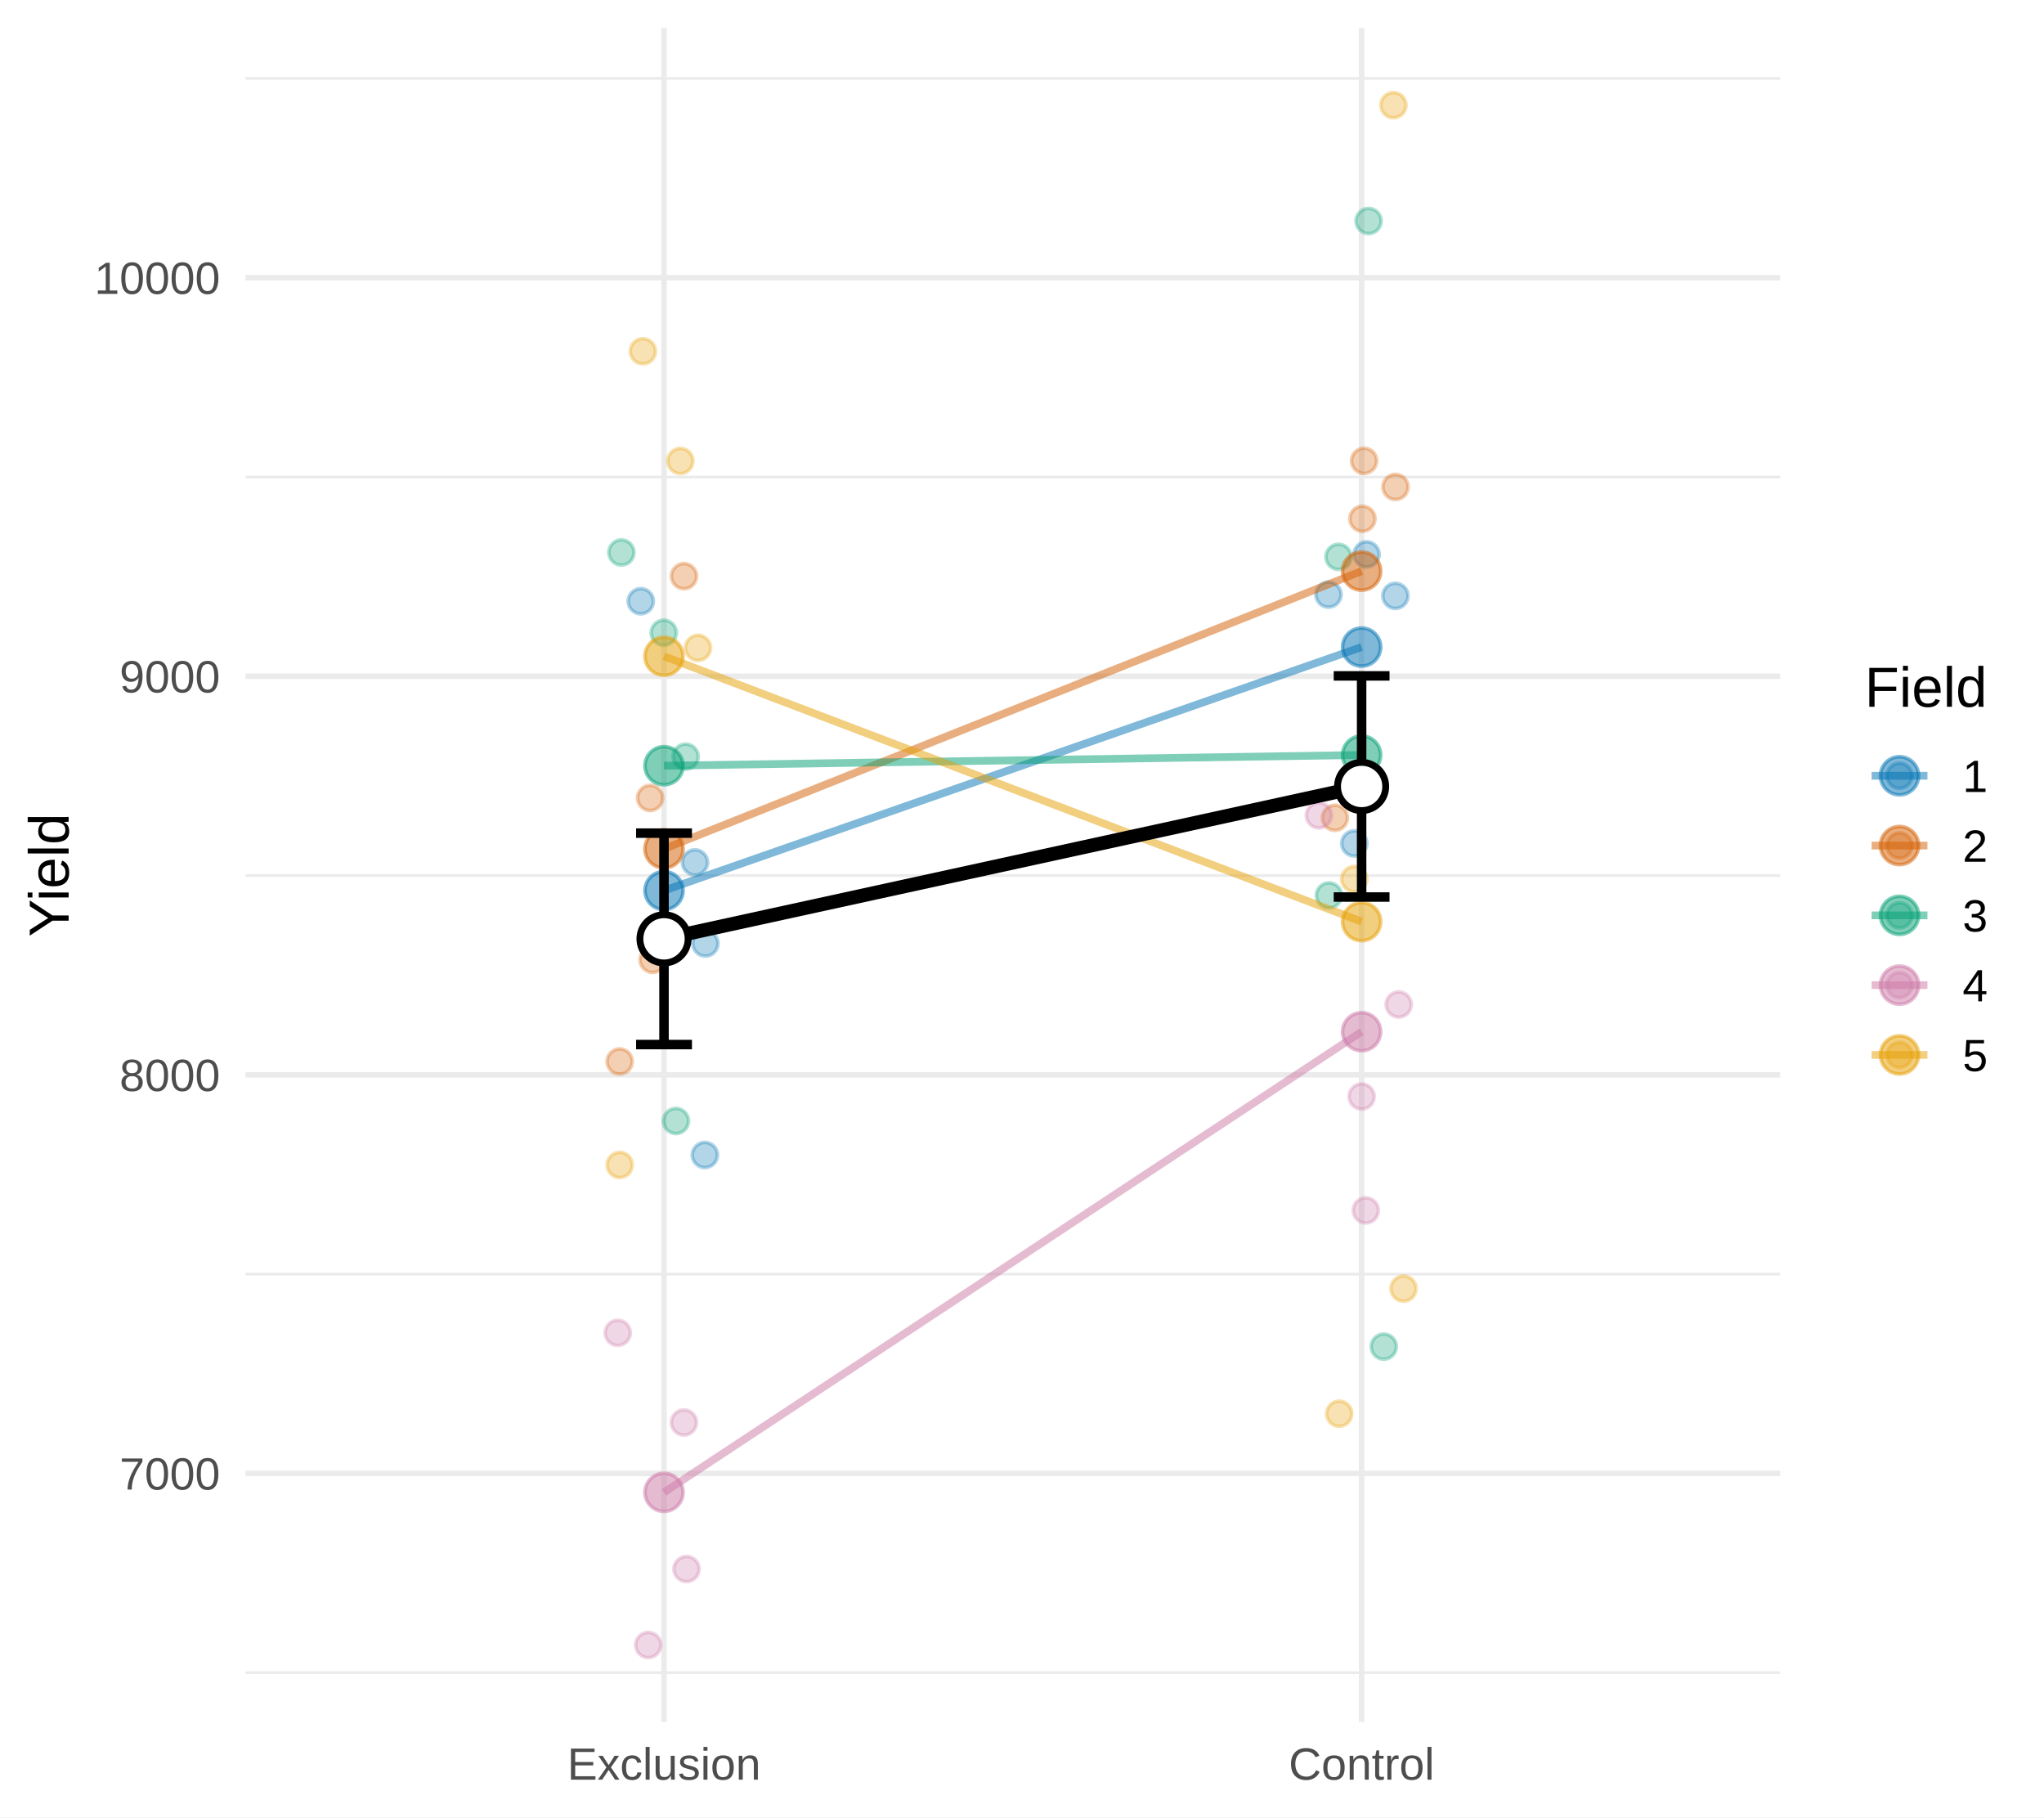
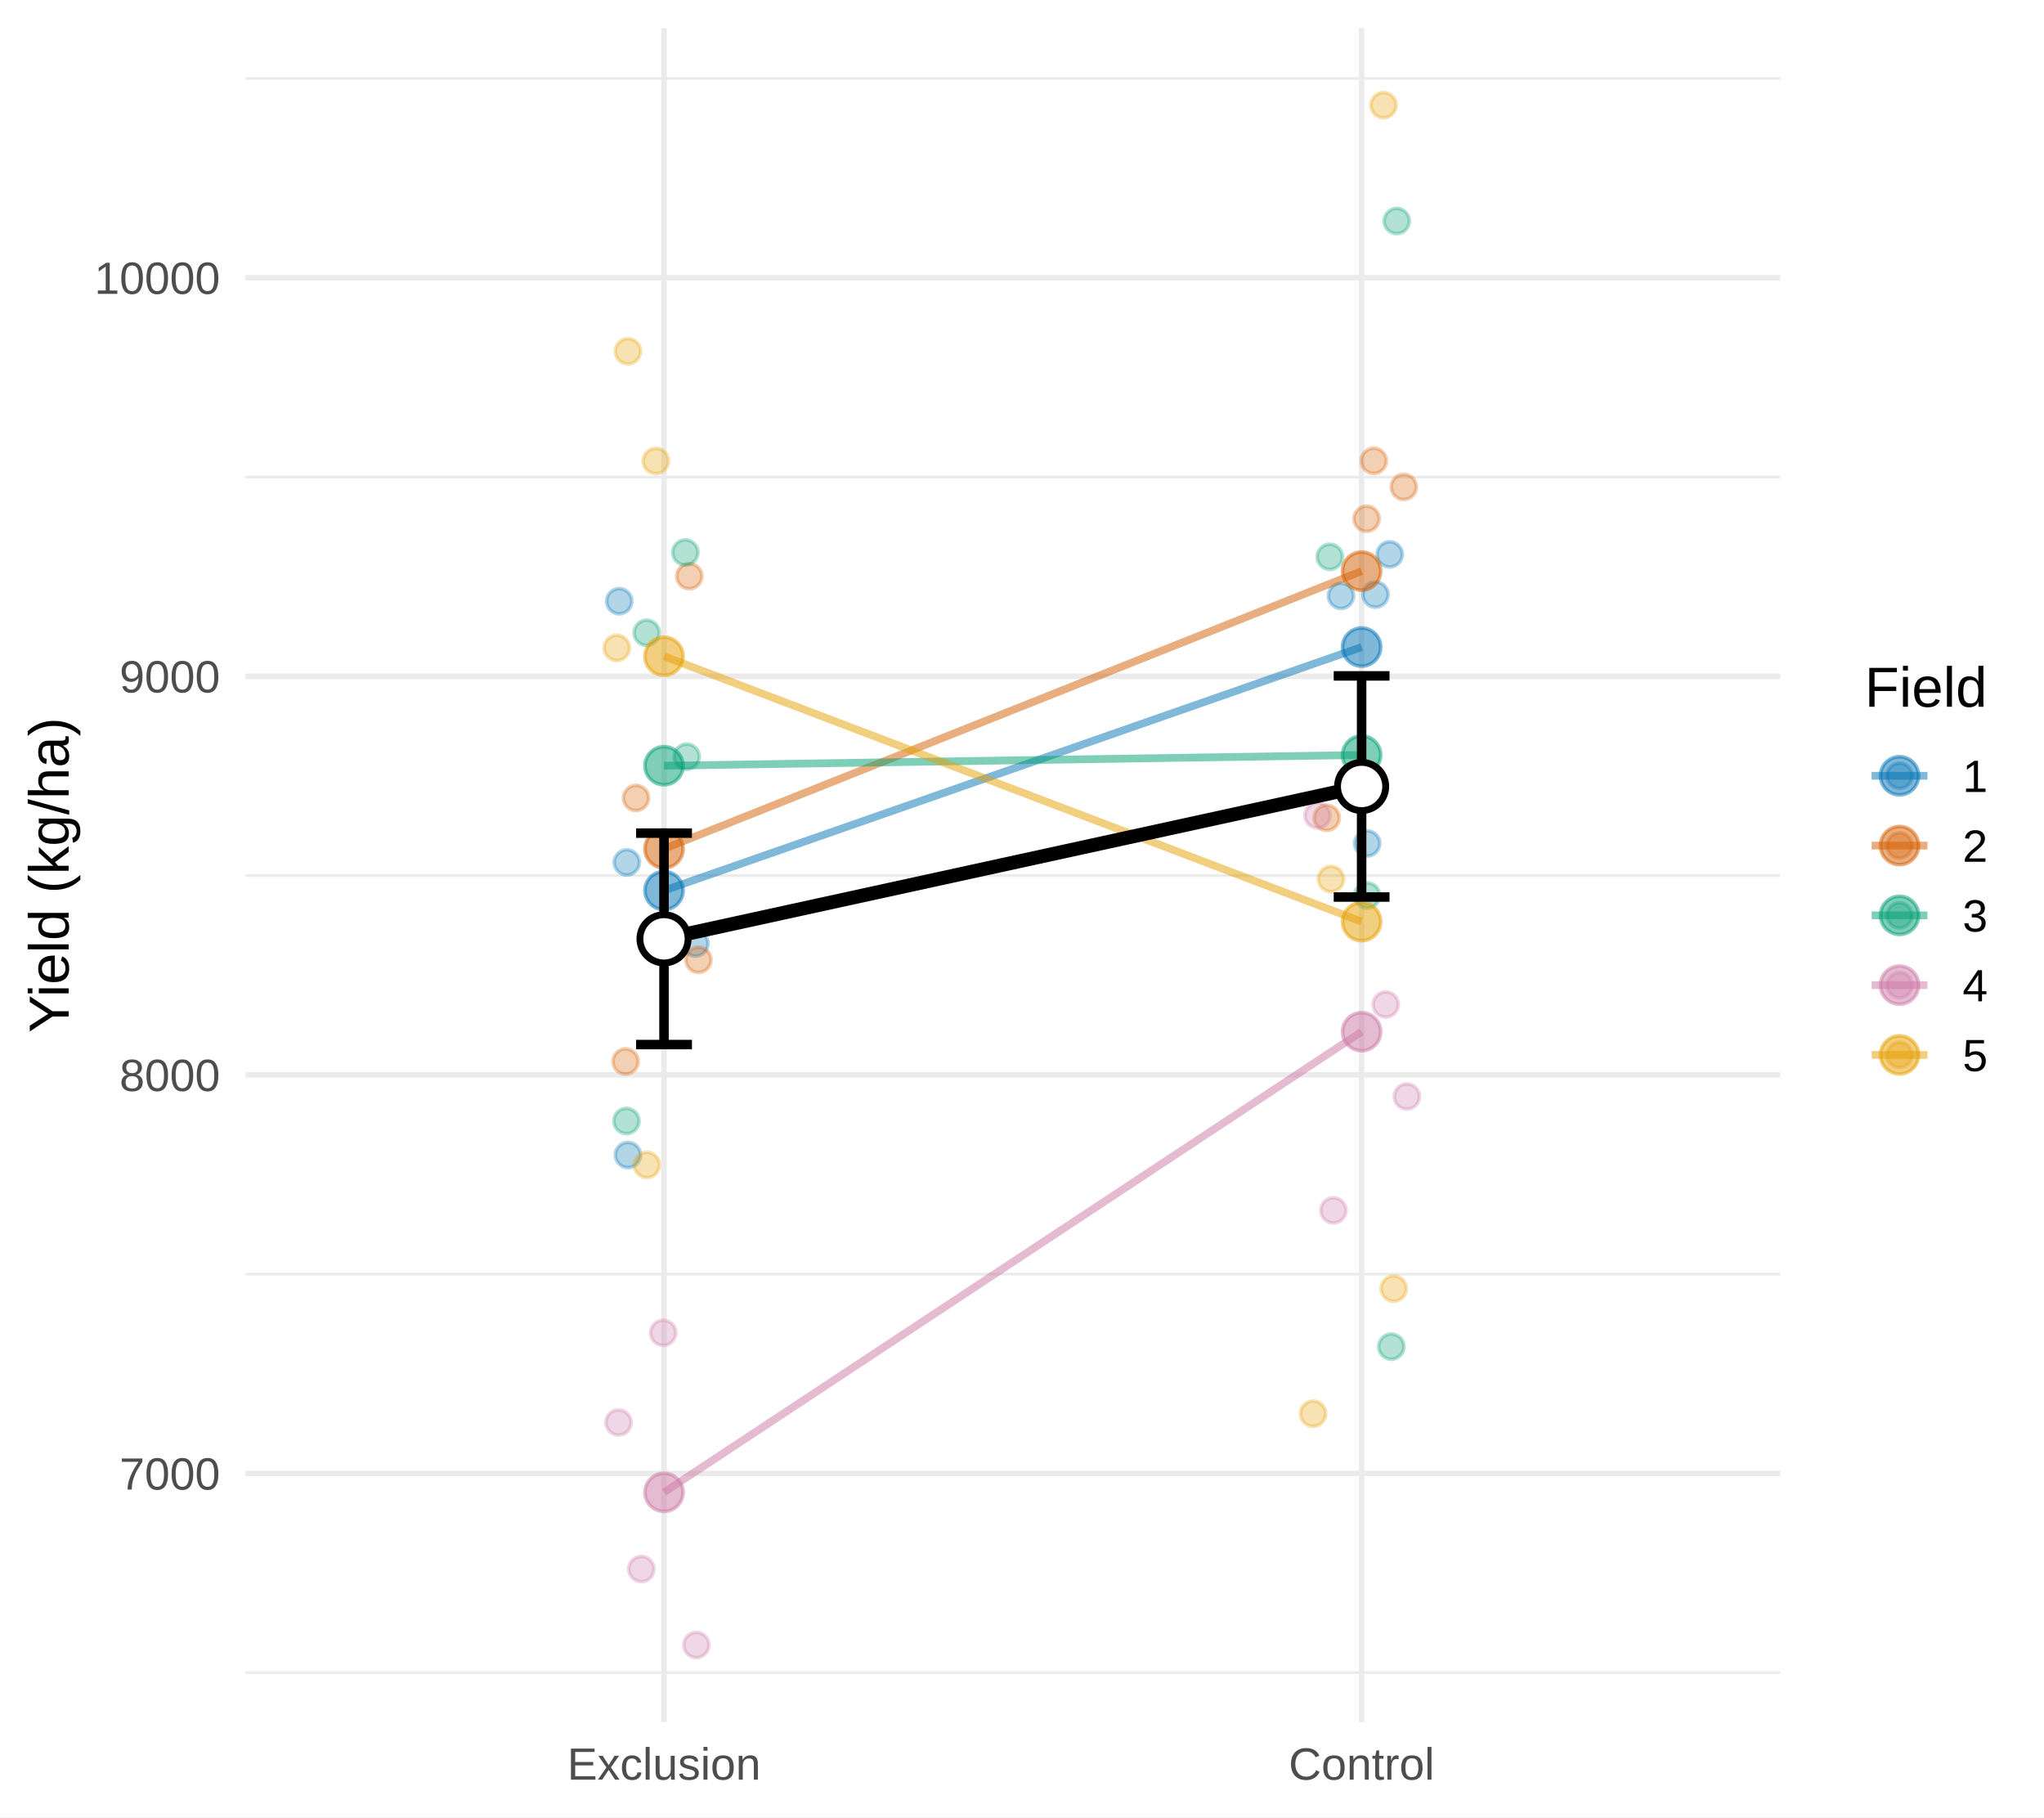
<svg xmlns="http://www.w3.org/2000/svg" width="506.25pt" height="450.00pt" viewBox="0 0 506.25 450.00">
  <g class="svglite">
    <defs>
      <style type="text/css">
    .svglite line, .svglite polyline, .svglite polygon, .svglite path, .svglite rect, .svglite circle {
      fill: none;
      stroke: #000000;
      stroke-linecap: round;
      stroke-linejoin: round;
      stroke-miterlimit: 10.00;
    }
    .svglite text {
      white-space: pre;
    }
    .svglite g.glyphgroup path {
      fill: inherit;
      stroke: none;
    }
  </style>
    </defs>
    <rect width="100%" height="100%" style="stroke: none; fill: #FFFFFF;" />
    <defs>
      <clipPath id="cpMC4wMHw1MDYuMjV8MC4wMHw0NTAuMDA=">
        <rect x="0.00" y="0.00" width="506.25" height="450.00" />
      </clipPath>
    </defs>
    <g clip-path="url(#cpMC4wMHw1MDYuMjV8MC4wMHw0NTAuMDA=)">
      <rect x="0.00" y="0.00" width="506.25" height="450.00" style="stroke-width: 1.36; stroke: none; fill: #FFFFFF;" />
    </g>
    <defs>
      <clipPath id="cpNjAuODB8NDQwLjkxfDYuOTd8NDI2LjM4">
        <rect x="60.80" y="6.97" width="380.11" height="419.41" />
      </clipPath>
    </defs>
    <g clip-path="url(#cpNjAuODB8NDQwLjkxfDYuOTd8NDI2LjM4)">
      <polyline points="60.80,414.17 440.91,414.17 " style="stroke-width: 0.68; stroke: #EBEBEB; stroke-linecap: butt;" />
      <polyline points="60.80,315.49 440.91,315.49 " style="stroke-width: 0.68; stroke: #EBEBEB; stroke-linecap: butt;" />
      <polyline points="60.80,216.80 440.91,216.80 " style="stroke-width: 0.68; stroke: #EBEBEB; stroke-linecap: butt;" />
      <polyline points="60.80,118.11 440.91,118.11 " style="stroke-width: 0.68; stroke: #EBEBEB; stroke-linecap: butt;" />
      <polyline points="60.80,19.42 440.91,19.42 " style="stroke-width: 0.68; stroke: #EBEBEB; stroke-linecap: butt;" />
      <polyline points="60.80,364.83 440.91,364.83 " style="stroke-width: 1.36; stroke: #EBEBEB; stroke-linecap: butt;" />
      <polyline points="60.80,266.14 440.91,266.14 " style="stroke-width: 1.36; stroke: #EBEBEB; stroke-linecap: butt;" />
      <polyline points="60.80,167.45 440.91,167.45 " style="stroke-width: 1.36; stroke: #EBEBEB; stroke-linecap: butt;" />
      <polyline points="60.80,68.76 440.91,68.76 " style="stroke-width: 1.36; stroke: #EBEBEB; stroke-linecap: butt;" />
      <polyline points="164.46,426.38 164.46,6.97 " style="stroke-width: 1.36; stroke: #EBEBEB; stroke-linecap: butt;" />
      <polyline points="337.24,426.38 337.24,6.97 " style="stroke-width: 1.36; stroke: #EBEBEB; stroke-linecap: butt;" />
-       <circle cx="174.58" cy="285.99" r="3.12" style="stroke-width: 0.90; stroke: #0072B2; stroke-opacity: 0.30; fill: #0072B2; fill-opacity: 0.30;" />
-       <circle cx="174.71" cy="233.63" r="3.12" style="stroke-width: 0.90; stroke: #0072B2; stroke-opacity: 0.30; fill: #0072B2; fill-opacity: 0.30;" />
-       <circle cx="172.13" cy="213.54" r="3.12" style="stroke-width: 0.90; stroke: #0072B2; stroke-opacity: 0.30; fill: #0072B2; fill-opacity: 0.30;" />
-       <circle cx="158.71" cy="148.87" r="3.12" style="stroke-width: 0.90; stroke: #0072B2; stroke-opacity: 0.30; fill: #0072B2; fill-opacity: 0.30;" />
-       <circle cx="345.61" cy="147.54" r="3.12" style="stroke-width: 0.90; stroke: #0072B2; stroke-opacity: 0.30; fill: #0072B2; fill-opacity: 0.30;" />
-       <circle cx="329.03" cy="147.22" r="3.12" style="stroke-width: 0.90; stroke: #0072B2; stroke-opacity: 0.30; fill: #0072B2; fill-opacity: 0.30;" />
-       <circle cx="338.47" cy="137.27" r="3.12" style="stroke-width: 0.90; stroke: #0072B2; stroke-opacity: 0.30; fill: #0072B2; fill-opacity: 0.30;" />
-       <circle cx="335.43" cy="208.84" r="3.12" style="stroke-width: 0.90; stroke: #0072B2; stroke-opacity: 0.30; fill: #0072B2; fill-opacity: 0.30;" />
-       <circle cx="161.64" cy="237.67" r="3.12" style="stroke-width: 0.90; stroke: #D55E00; stroke-opacity: 0.30; fill: #D55E00; fill-opacity: 0.30;" />
-       <circle cx="161.02" cy="197.58" r="3.12" style="stroke-width: 0.90; stroke: #D55E00; stroke-opacity: 0.30; fill: #D55E00; fill-opacity: 0.30;" />
-       <circle cx="169.41" cy="142.67" r="3.12" style="stroke-width: 0.90; stroke: #D55E00; stroke-opacity: 0.30; fill: #D55E00; fill-opacity: 0.30;" />
-       <circle cx="153.48" cy="262.84" r="3.12" style="stroke-width: 0.90; stroke: #D55E00; stroke-opacity: 0.30; fill: #D55E00; fill-opacity: 0.30;" />
-       <circle cx="330.62" cy="202.50" r="3.12" style="stroke-width: 0.90; stroke: #D55E00; stroke-opacity: 0.30; fill: #D55E00; fill-opacity: 0.30;" />
-       <circle cx="337.86" cy="114.10" r="3.12" style="stroke-width: 0.90; stroke: #D55E00; stroke-opacity: 0.30; fill: #D55E00; fill-opacity: 0.30;" />
-       <circle cx="345.63" cy="120.57" r="3.12" style="stroke-width: 0.90; stroke: #D55E00; stroke-opacity: 0.30; fill: #D55E00; fill-opacity: 0.30;" />
-       <circle cx="337.44" cy="128.45" r="3.12" style="stroke-width: 0.90; stroke: #D55E00; stroke-opacity: 0.30; fill: #D55E00; fill-opacity: 0.30;" />
-       <circle cx="167.41" cy="277.57" r="3.12" style="stroke-width: 0.90; stroke: #009E73; stroke-opacity: 0.30; fill: #009E73; fill-opacity: 0.30;" />
-       <circle cx="169.82" cy="187.36" r="3.12" style="stroke-width: 0.90; stroke: #009E73; stroke-opacity: 0.30; fill: #009E73; fill-opacity: 0.30;" />
-       <circle cx="164.40" cy="156.68" r="3.12" style="stroke-width: 0.90; stroke: #009E73; stroke-opacity: 0.30; fill: #009E73; fill-opacity: 0.30;" />
-       <circle cx="153.91" cy="136.80" r="3.12" style="stroke-width: 0.90; stroke: #009E73; stroke-opacity: 0.30; fill: #009E73; fill-opacity: 0.30;" />
-       <circle cx="342.73" cy="333.44" r="3.12" style="stroke-width: 0.90; stroke: #009E73; stroke-opacity: 0.30; fill: #009E73; fill-opacity: 0.30;" />
-       <circle cx="329.15" cy="221.72" r="3.12" style="stroke-width: 0.90; stroke: #009E73; stroke-opacity: 0.30; fill: #009E73; fill-opacity: 0.30;" />
-       <circle cx="338.97" cy="54.72" r="3.12" style="stroke-width: 0.90; stroke: #009E73; stroke-opacity: 0.30; fill: #009E73; fill-opacity: 0.30;" />
-       <circle cx="331.51" cy="137.88" r="3.12" style="stroke-width: 0.90; stroke: #009E73; stroke-opacity: 0.30; fill: #009E73; fill-opacity: 0.30;" />
-       <circle cx="346.43" cy="248.72" r="3.12" style="stroke-width: 0.90; stroke: #CC79A7; stroke-opacity: 0.30; fill: #CC79A7; fill-opacity: 0.30;" />
-       <circle cx="338.28" cy="299.71" r="3.12" style="stroke-width: 0.90; stroke: #CC79A7; stroke-opacity: 0.30; fill: #CC79A7; fill-opacity: 0.30;" />
-       <circle cx="337.24" cy="271.51" r="3.12" style="stroke-width: 0.90; stroke: #CC79A7; stroke-opacity: 0.30; fill: #CC79A7; fill-opacity: 0.30;" />
-       <circle cx="326.66" cy="201.89" r="3.12" style="stroke-width: 0.90; stroke: #CC79A7; stroke-opacity: 0.30; fill: #CC79A7; fill-opacity: 0.30;" />
-       <circle cx="153.00" cy="330.02" r="3.12" style="stroke-width: 0.90; stroke: #CC79A7; stroke-opacity: 0.30; fill: #CC79A7; fill-opacity: 0.30;" />
-       <circle cx="170.03" cy="388.51" r="3.12" style="stroke-width: 0.90; stroke: #CC79A7; stroke-opacity: 0.30; fill: #CC79A7; fill-opacity: 0.30;" />
-       <circle cx="160.56" cy="407.32" r="3.12" style="stroke-width: 0.90; stroke: #CC79A7; stroke-opacity: 0.30; fill: #CC79A7; fill-opacity: 0.30;" />
-       <circle cx="169.40" cy="352.22" r="3.12" style="stroke-width: 0.90; stroke: #CC79A7; stroke-opacity: 0.30; fill: #CC79A7; fill-opacity: 0.30;" />
-       <circle cx="168.51" cy="114.14" r="3.12" style="stroke-width: 0.90; stroke: #E69F00; stroke-opacity: 0.30; fill: #E69F00; fill-opacity: 0.30;" />
-       <circle cx="159.23" cy="86.98" r="3.12" style="stroke-width: 0.90; stroke: #E69F00; stroke-opacity: 0.30; fill: #E69F00; fill-opacity: 0.30;" />
-       <circle cx="153.49" cy="288.45" r="3.12" style="stroke-width: 0.90; stroke: #E69F00; stroke-opacity: 0.30; fill: #E69F00; fill-opacity: 0.30;" />
-       <circle cx="172.87" cy="160.42" r="3.12" style="stroke-width: 0.90; stroke: #E69F00; stroke-opacity: 0.30; fill: #E69F00; fill-opacity: 0.30;" />
-       <circle cx="347.62" cy="319.08" r="3.12" style="stroke-width: 0.90; stroke: #E69F00; stroke-opacity: 0.30; fill: #E69F00; fill-opacity: 0.30;" />
-       <circle cx="335.43" cy="217.66" r="3.12" style="stroke-width: 0.90; stroke: #E69F00; stroke-opacity: 0.30; fill: #E69F00; fill-opacity: 0.30;" />
-       <circle cx="345.12" cy="26.04" r="3.12" style="stroke-width: 0.90; stroke: #E69F00; stroke-opacity: 0.30; fill: #E69F00; fill-opacity: 0.30;" />
-       <circle cx="331.69" cy="350.05" r="3.12" style="stroke-width: 0.90; stroke: #E69F00; stroke-opacity: 0.30; fill: #E69F00; fill-opacity: 0.30;" />
+       <circle cx="155.53" cy="285.99" r="3.12" style="stroke-width: 0.90; stroke: #0072B2; stroke-opacity: 0.30; fill: #0072B2; fill-opacity: 0.30;" />
+       <circle cx="172.24" cy="233.63" r="3.12" style="stroke-width: 0.90; stroke: #0072B2; stroke-opacity: 0.30; fill: #0072B2; fill-opacity: 0.30;" />
+       <circle cx="155.25" cy="213.54" r="3.12" style="stroke-width: 0.90; stroke: #0072B2; stroke-opacity: 0.30; fill: #0072B2; fill-opacity: 0.30;" />
+       <circle cx="153.37" cy="148.87" r="3.12" style="stroke-width: 0.90; stroke: #0072B2; stroke-opacity: 0.30; fill: #0072B2; fill-opacity: 0.30;" />
+       <circle cx="332.13" cy="147.54" r="3.12" style="stroke-width: 0.90; stroke: #0072B2; stroke-opacity: 0.30; fill: #0072B2; fill-opacity: 0.30;" />
+       <circle cx="340.68" cy="147.22" r="3.12" style="stroke-width: 0.90; stroke: #0072B2; stroke-opacity: 0.30; fill: #0072B2; fill-opacity: 0.30;" />
+       <circle cx="344.20" cy="137.27" r="3.12" style="stroke-width: 0.90; stroke: #0072B2; stroke-opacity: 0.30; fill: #0072B2; fill-opacity: 0.30;" />
+       <circle cx="338.62" cy="208.84" r="3.12" style="stroke-width: 0.90; stroke: #0072B2; stroke-opacity: 0.30; fill: #0072B2; fill-opacity: 0.30;" />
+       <circle cx="172.99" cy="237.67" r="3.12" style="stroke-width: 0.90; stroke: #D55E00; stroke-opacity: 0.30; fill: #D55E00; fill-opacity: 0.30;" />
+       <circle cx="157.53" cy="197.58" r="3.12" style="stroke-width: 0.90; stroke: #D55E00; stroke-opacity: 0.30; fill: #D55E00; fill-opacity: 0.30;" />
+       <circle cx="170.72" cy="142.67" r="3.12" style="stroke-width: 0.90; stroke: #D55E00; stroke-opacity: 0.30; fill: #D55E00; fill-opacity: 0.30;" />
+       <circle cx="154.94" cy="262.84" r="3.12" style="stroke-width: 0.90; stroke: #D55E00; stroke-opacity: 0.30; fill: #D55E00; fill-opacity: 0.30;" />
+       <circle cx="328.60" cy="202.50" r="3.12" style="stroke-width: 0.90; stroke: #D55E00; stroke-opacity: 0.30; fill: #D55E00; fill-opacity: 0.30;" />
+       <circle cx="340.26" cy="114.10" r="3.12" style="stroke-width: 0.90; stroke: #D55E00; stroke-opacity: 0.30; fill: #D55E00; fill-opacity: 0.30;" />
+       <circle cx="347.69" cy="120.57" r="3.12" style="stroke-width: 0.90; stroke: #D55E00; stroke-opacity: 0.30; fill: #D55E00; fill-opacity: 0.30;" />
+       <circle cx="338.47" cy="128.45" r="3.12" style="stroke-width: 0.90; stroke: #D55E00; stroke-opacity: 0.30; fill: #D55E00; fill-opacity: 0.30;" />
+       <circle cx="155.16" cy="277.57" r="3.12" style="stroke-width: 0.90; stroke: #009E73; stroke-opacity: 0.30; fill: #009E73; fill-opacity: 0.30;" />
+       <circle cx="170.08" cy="187.36" r="3.12" style="stroke-width: 0.90; stroke: #009E73; stroke-opacity: 0.30; fill: #009E73; fill-opacity: 0.30;" />
+       <circle cx="160.17" cy="156.68" r="3.12" style="stroke-width: 0.90; stroke: #009E73; stroke-opacity: 0.30; fill: #009E73; fill-opacity: 0.30;" />
+       <circle cx="169.74" cy="136.80" r="3.12" style="stroke-width: 0.90; stroke: #009E73; stroke-opacity: 0.30; fill: #009E73; fill-opacity: 0.30;" />
+       <circle cx="344.60" cy="333.44" r="3.12" style="stroke-width: 0.90; stroke: #009E73; stroke-opacity: 0.30; fill: #009E73; fill-opacity: 0.30;" />
+       <circle cx="338.60" cy="221.72" r="3.12" style="stroke-width: 0.90; stroke: #009E73; stroke-opacity: 0.30; fill: #009E73; fill-opacity: 0.30;" />
+       <circle cx="345.94" cy="54.72" r="3.12" style="stroke-width: 0.90; stroke: #009E73; stroke-opacity: 0.30; fill: #009E73; fill-opacity: 0.30;" />
+       <circle cx="329.36" cy="137.88" r="3.12" style="stroke-width: 0.90; stroke: #009E73; stroke-opacity: 0.30; fill: #009E73; fill-opacity: 0.30;" />
+       <circle cx="343.21" cy="248.72" r="3.12" style="stroke-width: 0.90; stroke: #CC79A7; stroke-opacity: 0.30; fill: #CC79A7; fill-opacity: 0.30;" />
+       <circle cx="330.25" cy="299.71" r="3.12" style="stroke-width: 0.90; stroke: #CC79A7; stroke-opacity: 0.30; fill: #CC79A7; fill-opacity: 0.30;" />
+       <circle cx="348.45" cy="271.51" r="3.12" style="stroke-width: 0.90; stroke: #CC79A7; stroke-opacity: 0.30; fill: #CC79A7; fill-opacity: 0.30;" />
+       <circle cx="326.33" cy="201.89" r="3.12" style="stroke-width: 0.90; stroke: #CC79A7; stroke-opacity: 0.30; fill: #CC79A7; fill-opacity: 0.30;" />
+       <circle cx="164.26" cy="330.02" r="3.12" style="stroke-width: 0.90; stroke: #CC79A7; stroke-opacity: 0.30; fill: #CC79A7; fill-opacity: 0.30;" />
+       <circle cx="158.85" cy="388.51" r="3.12" style="stroke-width: 0.90; stroke: #CC79A7; stroke-opacity: 0.30; fill: #CC79A7; fill-opacity: 0.30;" />
+       <circle cx="172.47" cy="407.32" r="3.12" style="stroke-width: 0.90; stroke: #CC79A7; stroke-opacity: 0.30; fill: #CC79A7; fill-opacity: 0.30;" />
+       <circle cx="153.20" cy="352.22" r="3.12" style="stroke-width: 0.90; stroke: #CC79A7; stroke-opacity: 0.30; fill: #CC79A7; fill-opacity: 0.30;" />
+       <circle cx="162.44" cy="114.14" r="3.12" style="stroke-width: 0.90; stroke: #E69F00; stroke-opacity: 0.30; fill: #E69F00; fill-opacity: 0.30;" />
+       <circle cx="155.54" cy="86.98" r="3.12" style="stroke-width: 0.90; stroke: #E69F00; stroke-opacity: 0.30; fill: #E69F00; fill-opacity: 0.30;" />
+       <circle cx="160.21" cy="288.45" r="3.12" style="stroke-width: 0.90; stroke: #E69F00; stroke-opacity: 0.30; fill: #E69F00; fill-opacity: 0.30;" />
+       <circle cx="152.77" cy="160.42" r="3.12" style="stroke-width: 0.90; stroke: #E69F00; stroke-opacity: 0.30; fill: #E69F00; fill-opacity: 0.30;" />
+       <circle cx="345.19" cy="319.08" r="3.12" style="stroke-width: 0.90; stroke: #E69F00; stroke-opacity: 0.30; fill: #E69F00; fill-opacity: 0.30;" />
+       <circle cx="329.66" cy="217.66" r="3.12" style="stroke-width: 0.90; stroke: #E69F00; stroke-opacity: 0.30; fill: #E69F00; fill-opacity: 0.30;" />
+       <circle cx="342.67" cy="26.04" r="3.12" style="stroke-width: 0.90; stroke: #E69F00; stroke-opacity: 0.30; fill: #E69F00; fill-opacity: 0.30;" />
+       <circle cx="325.23" cy="350.05" r="3.12" style="stroke-width: 0.90; stroke: #E69F00; stroke-opacity: 0.30; fill: #E69F00; fill-opacity: 0.30;" />
      <polyline points="164.46,220.51 337.24,160.22 " style="stroke-width: 1.92; stroke: #0072B2; stroke-opacity: 0.50; stroke-linecap: butt;" />
      <polyline points="164.46,210.19 337.24,141.41 " style="stroke-width: 1.92; stroke: #D55E00; stroke-opacity: 0.50; stroke-linecap: butt;" />
      <polyline points="164.46,189.60 337.24,186.94 " style="stroke-width: 1.92; stroke: #009E73; stroke-opacity: 0.50; stroke-linecap: butt;" />
      <polyline points="164.46,369.52 337.24,255.46 " style="stroke-width: 1.92; stroke: #CC79A7; stroke-opacity: 0.50; stroke-linecap: butt;" />
      <polyline points="164.46,162.50 337.24,228.21 " style="stroke-width: 1.92; stroke: #E69F00; stroke-opacity: 0.50; stroke-linecap: butt;" />
      <circle cx="164.46" cy="220.51" r="4.72" style="stroke-width: 0.90; stroke: #0072B2; stroke-opacity: 0.50; fill: #0072B2; fill-opacity: 0.50;" />
      <circle cx="337.24" cy="160.22" r="4.72" style="stroke-width: 0.90; stroke: #0072B2; stroke-opacity: 0.50; fill: #0072B2; fill-opacity: 0.50;" />
      <circle cx="164.46" cy="210.19" r="4.72" style="stroke-width: 0.90; stroke: #D55E00; stroke-opacity: 0.50; fill: #D55E00; fill-opacity: 0.50;" />
      <circle cx="337.24" cy="141.41" r="4.72" style="stroke-width: 0.90; stroke: #D55E00; stroke-opacity: 0.50; fill: #D55E00; fill-opacity: 0.50;" />
      <circle cx="164.46" cy="189.60" r="4.72" style="stroke-width: 0.90; stroke: #009E73; stroke-opacity: 0.50; fill: #009E73; fill-opacity: 0.50;" />
      <circle cx="337.24" cy="186.94" r="4.72" style="stroke-width: 0.90; stroke: #009E73; stroke-opacity: 0.50; fill: #009E73; fill-opacity: 0.50;" />
      <circle cx="164.46" cy="369.52" r="4.72" style="stroke-width: 0.90; stroke: #CC79A7; stroke-opacity: 0.50; fill: #CC79A7; fill-opacity: 0.50;" />
      <circle cx="337.24" cy="255.46" r="4.72" style="stroke-width: 0.90; stroke: #CC79A7; stroke-opacity: 0.50; fill: #CC79A7; fill-opacity: 0.50;" />
      <circle cx="164.46" cy="162.50" r="4.72" style="stroke-width: 0.90; stroke: #E69F00; stroke-opacity: 0.50; fill: #E69F00; fill-opacity: 0.50;" />
      <circle cx="337.24" cy="228.21" r="4.72" style="stroke-width: 0.90; stroke: #E69F00; stroke-opacity: 0.50; fill: #E69F00; fill-opacity: 0.50;" />
      <polyline points="164.46,232.47 337.24,194.74 " style="stroke-width: 3.41; stroke-linecap: butt;" />
      <polyline points="157.55,206.29 171.38,206.29 " style="stroke-width: 2.35; stroke-linecap: butt;" />
      <polyline points="164.46,206.29 164.46,258.65 " style="stroke-width: 2.35; stroke-linecap: butt;" />
      <polyline points="157.55,258.65 171.38,258.65 " style="stroke-width: 2.35; stroke-linecap: butt;" />
      <polyline points="330.33,167.36 344.15,167.36 " style="stroke-width: 2.35; stroke-linecap: butt;" />
      <polyline points="337.24,167.36 337.24,222.11 " style="stroke-width: 2.35; stroke-linecap: butt;" />
      <polyline points="330.33,222.11 344.15,222.11 " style="stroke-width: 2.35; stroke-linecap: butt;" />
      <circle cx="164.46" cy="232.47" r="5.97" style="stroke-width: 1.70; fill: #FFFFFF;" />
      <circle cx="337.24" cy="194.74" r="5.97" style="stroke-width: 1.70; fill: #FFFFFF;" />
    </g>
    <g clip-path="url(#cpMC4wMHw1MDYuMjV8MC4wMHw0NTAuMDA=)">
      <text x="54.52" y="368.84" text-anchor="end" style="font-size: 11.20px;fill: #4D4D4D; font-family: &quot;Arial&quot;;" textLength="24.88px" lengthAdjust="spacingAndGlyphs">7000</text>
      <text x="54.52" y="270.15" text-anchor="end" style="font-size: 11.20px;fill: #4D4D4D; font-family: &quot;Arial&quot;;" textLength="24.88px" lengthAdjust="spacingAndGlyphs">8000</text>
      <text x="54.52" y="171.46" text-anchor="end" style="font-size: 11.20px;fill: #4D4D4D; font-family: &quot;Arial&quot;;" textLength="24.88px" lengthAdjust="spacingAndGlyphs">9000</text>
      <text x="54.52" y="72.77" text-anchor="end" style="font-size: 11.20px;fill: #4D4D4D; font-family: &quot;Arial&quot;;" textLength="31.09px" lengthAdjust="spacingAndGlyphs">10000</text>
      <text x="164.46" y="440.67" text-anchor="middle" style="font-size: 11.20px;fill: #4D4D4D; font-family: &quot;Arial&quot;;" textLength="47.88px" lengthAdjust="spacingAndGlyphs">Exclusion</text>
      <text x="337.24" y="440.67" text-anchor="middle" style="font-size: 11.20px;fill: #4D4D4D; font-family: &quot;Arial&quot;;" textLength="36.05px" lengthAdjust="spacingAndGlyphs">Control</text>
-       <text transform="translate(17.00,216.68) rotate(-90)" text-anchor="middle" style="font-size: 14.00px; font-family: &quot;Arial&quot;;" textLength="30.61px" lengthAdjust="spacingAndGlyphs">Yield</text>
+       <text transform="translate(17.00,216.68) rotate(-90)" text-anchor="middle" style="font-size: 14.00px; font-family: &quot;Arial&quot;;" textLength="78.05px" lengthAdjust="spacingAndGlyphs">Yield (kg/ha)</text>
      <text x="461.83" y="175.00" style="font-size: 14.00px; font-family: &quot;Arial&quot;;" textLength="30.33px" lengthAdjust="spacingAndGlyphs">Field</text>
      <circle cx="470.47" cy="192.09" r="3.12" style="stroke-width: 0.90; stroke: #0072B2; stroke-opacity: 0.30; fill: #0072B2; fill-opacity: 0.30;" />
      <line x1="463.56" y1="192.09" x2="477.38" y2="192.09" style="stroke-width: 1.92; stroke: #0072B2; stroke-opacity: 0.50; stroke-linecap: butt;" />
      <circle cx="470.47" cy="192.09" r="4.72" style="stroke-width: 0.90; stroke: #0072B2; stroke-opacity: 0.50; fill: #0072B2; fill-opacity: 0.50;" />
      <circle cx="470.47" cy="209.37" r="3.12" style="stroke-width: 0.90; stroke: #D55E00; stroke-opacity: 0.30; fill: #D55E00; fill-opacity: 0.30;" />
      <line x1="463.56" y1="209.37" x2="477.38" y2="209.37" style="stroke-width: 1.92; stroke: #D55E00; stroke-opacity: 0.50; stroke-linecap: butt;" />
      <circle cx="470.47" cy="209.37" r="4.72" style="stroke-width: 0.90; stroke: #D55E00; stroke-opacity: 0.50; fill: #D55E00; fill-opacity: 0.50;" />
      <circle cx="470.47" cy="226.65" r="3.12" style="stroke-width: 0.90; stroke: #009E73; stroke-opacity: 0.30; fill: #009E73; fill-opacity: 0.30;" />
      <line x1="463.56" y1="226.65" x2="477.38" y2="226.65" style="stroke-width: 1.92; stroke: #009E73; stroke-opacity: 0.50; stroke-linecap: butt;" />
      <circle cx="470.47" cy="226.65" r="4.72" style="stroke-width: 0.90; stroke: #009E73; stroke-opacity: 0.50; fill: #009E73; fill-opacity: 0.50;" />
      <circle cx="470.47" cy="243.93" r="3.12" style="stroke-width: 0.90; stroke: #CC79A7; stroke-opacity: 0.30; fill: #CC79A7; fill-opacity: 0.30;" />
      <line x1="463.56" y1="243.93" x2="477.38" y2="243.93" style="stroke-width: 1.92; stroke: #CC79A7; stroke-opacity: 0.50; stroke-linecap: butt;" />
      <circle cx="470.47" cy="243.93" r="4.72" style="stroke-width: 0.90; stroke: #CC79A7; stroke-opacity: 0.50; fill: #CC79A7; fill-opacity: 0.50;" />
      <circle cx="470.47" cy="261.21" r="3.12" style="stroke-width: 0.90; stroke: #E69F00; stroke-opacity: 0.30; fill: #E69F00; fill-opacity: 0.30;" />
      <line x1="463.56" y1="261.21" x2="477.38" y2="261.21" style="stroke-width: 1.92; stroke: #E69F00; stroke-opacity: 0.50; stroke-linecap: butt;" />
      <circle cx="470.47" cy="261.21" r="4.72" style="stroke-width: 0.90; stroke: #E69F00; stroke-opacity: 0.50; fill: #E69F00; fill-opacity: 0.50;" />
      <text x="486.08" y="196.10" style="font-size: 11.20px; font-family: &quot;Arial&quot;;" textLength="6.22px" lengthAdjust="spacingAndGlyphs">1</text>
      <text x="486.08" y="213.38" style="font-size: 11.20px; font-family: &quot;Arial&quot;;" textLength="6.22px" lengthAdjust="spacingAndGlyphs">2</text>
      <text x="486.08" y="230.66" style="font-size: 11.20px; font-family: &quot;Arial&quot;;" textLength="6.22px" lengthAdjust="spacingAndGlyphs">3</text>
      <text x="486.08" y="247.94" style="font-size: 11.20px; font-family: &quot;Arial&quot;;" textLength="6.22px" lengthAdjust="spacingAndGlyphs">4</text>
      <text x="486.08" y="265.22" style="font-size: 11.20px; font-family: &quot;Arial&quot;;" textLength="6.22px" lengthAdjust="spacingAndGlyphs">5</text>
    </g>
  </g>
</svg>
